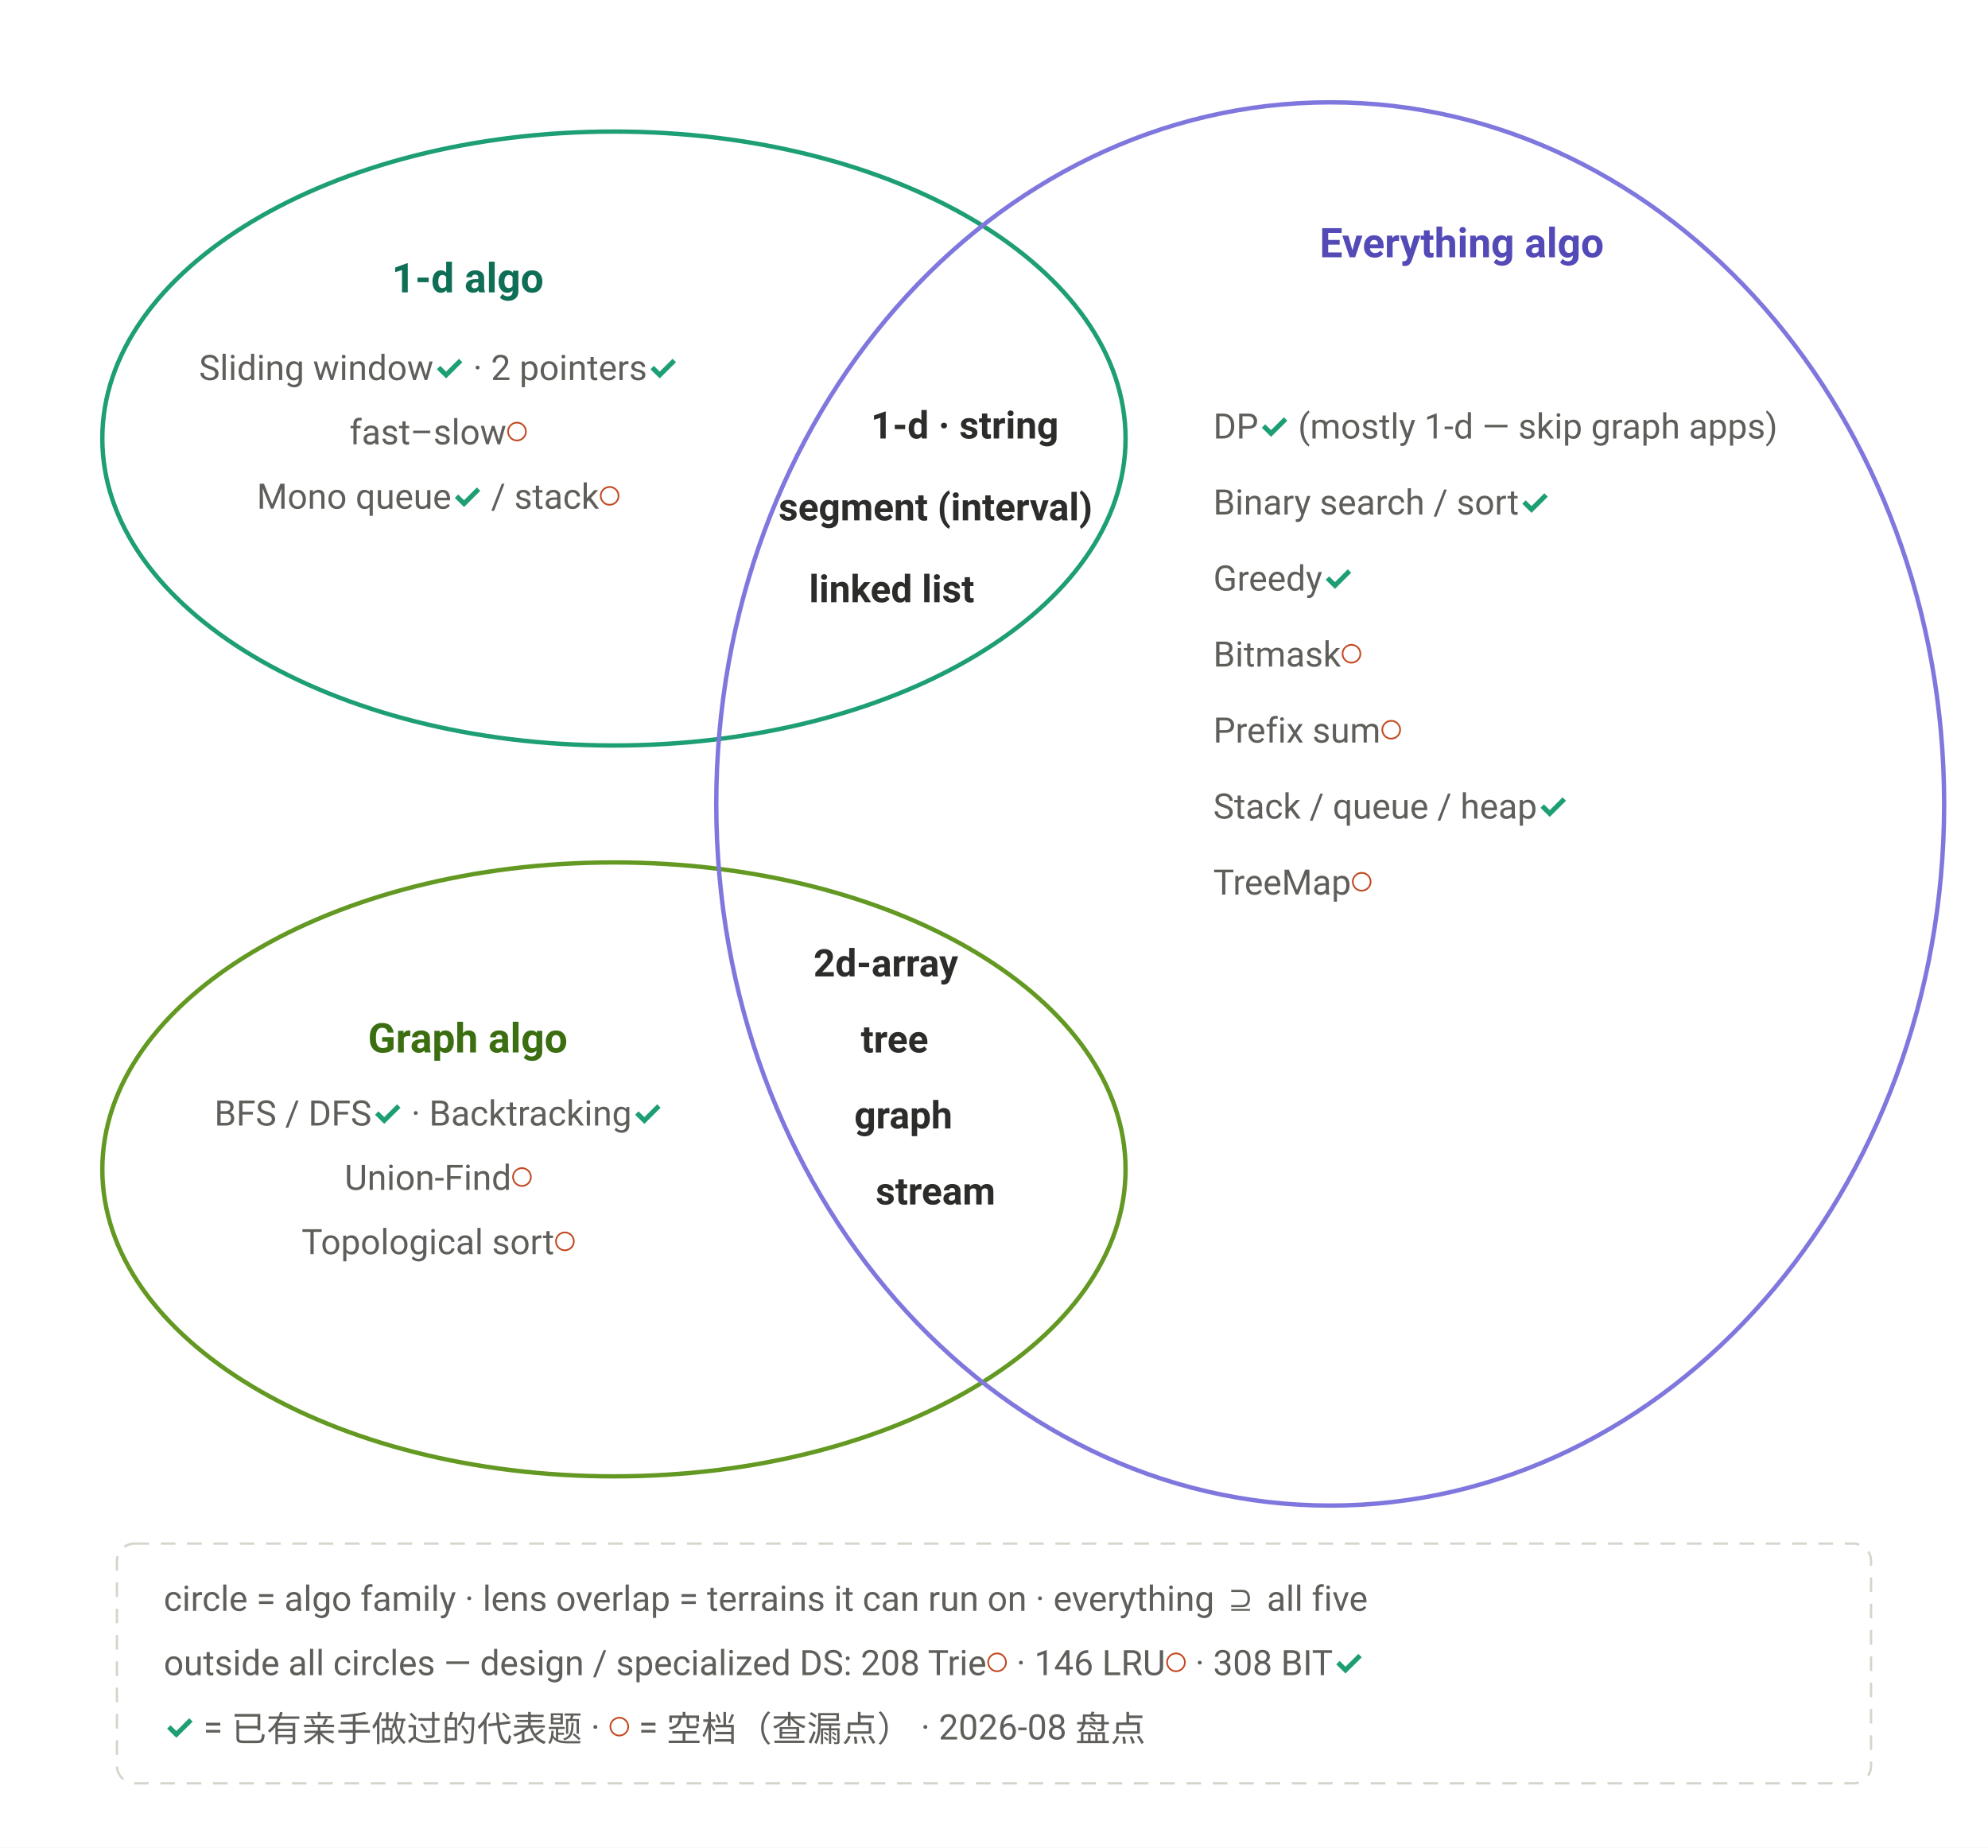
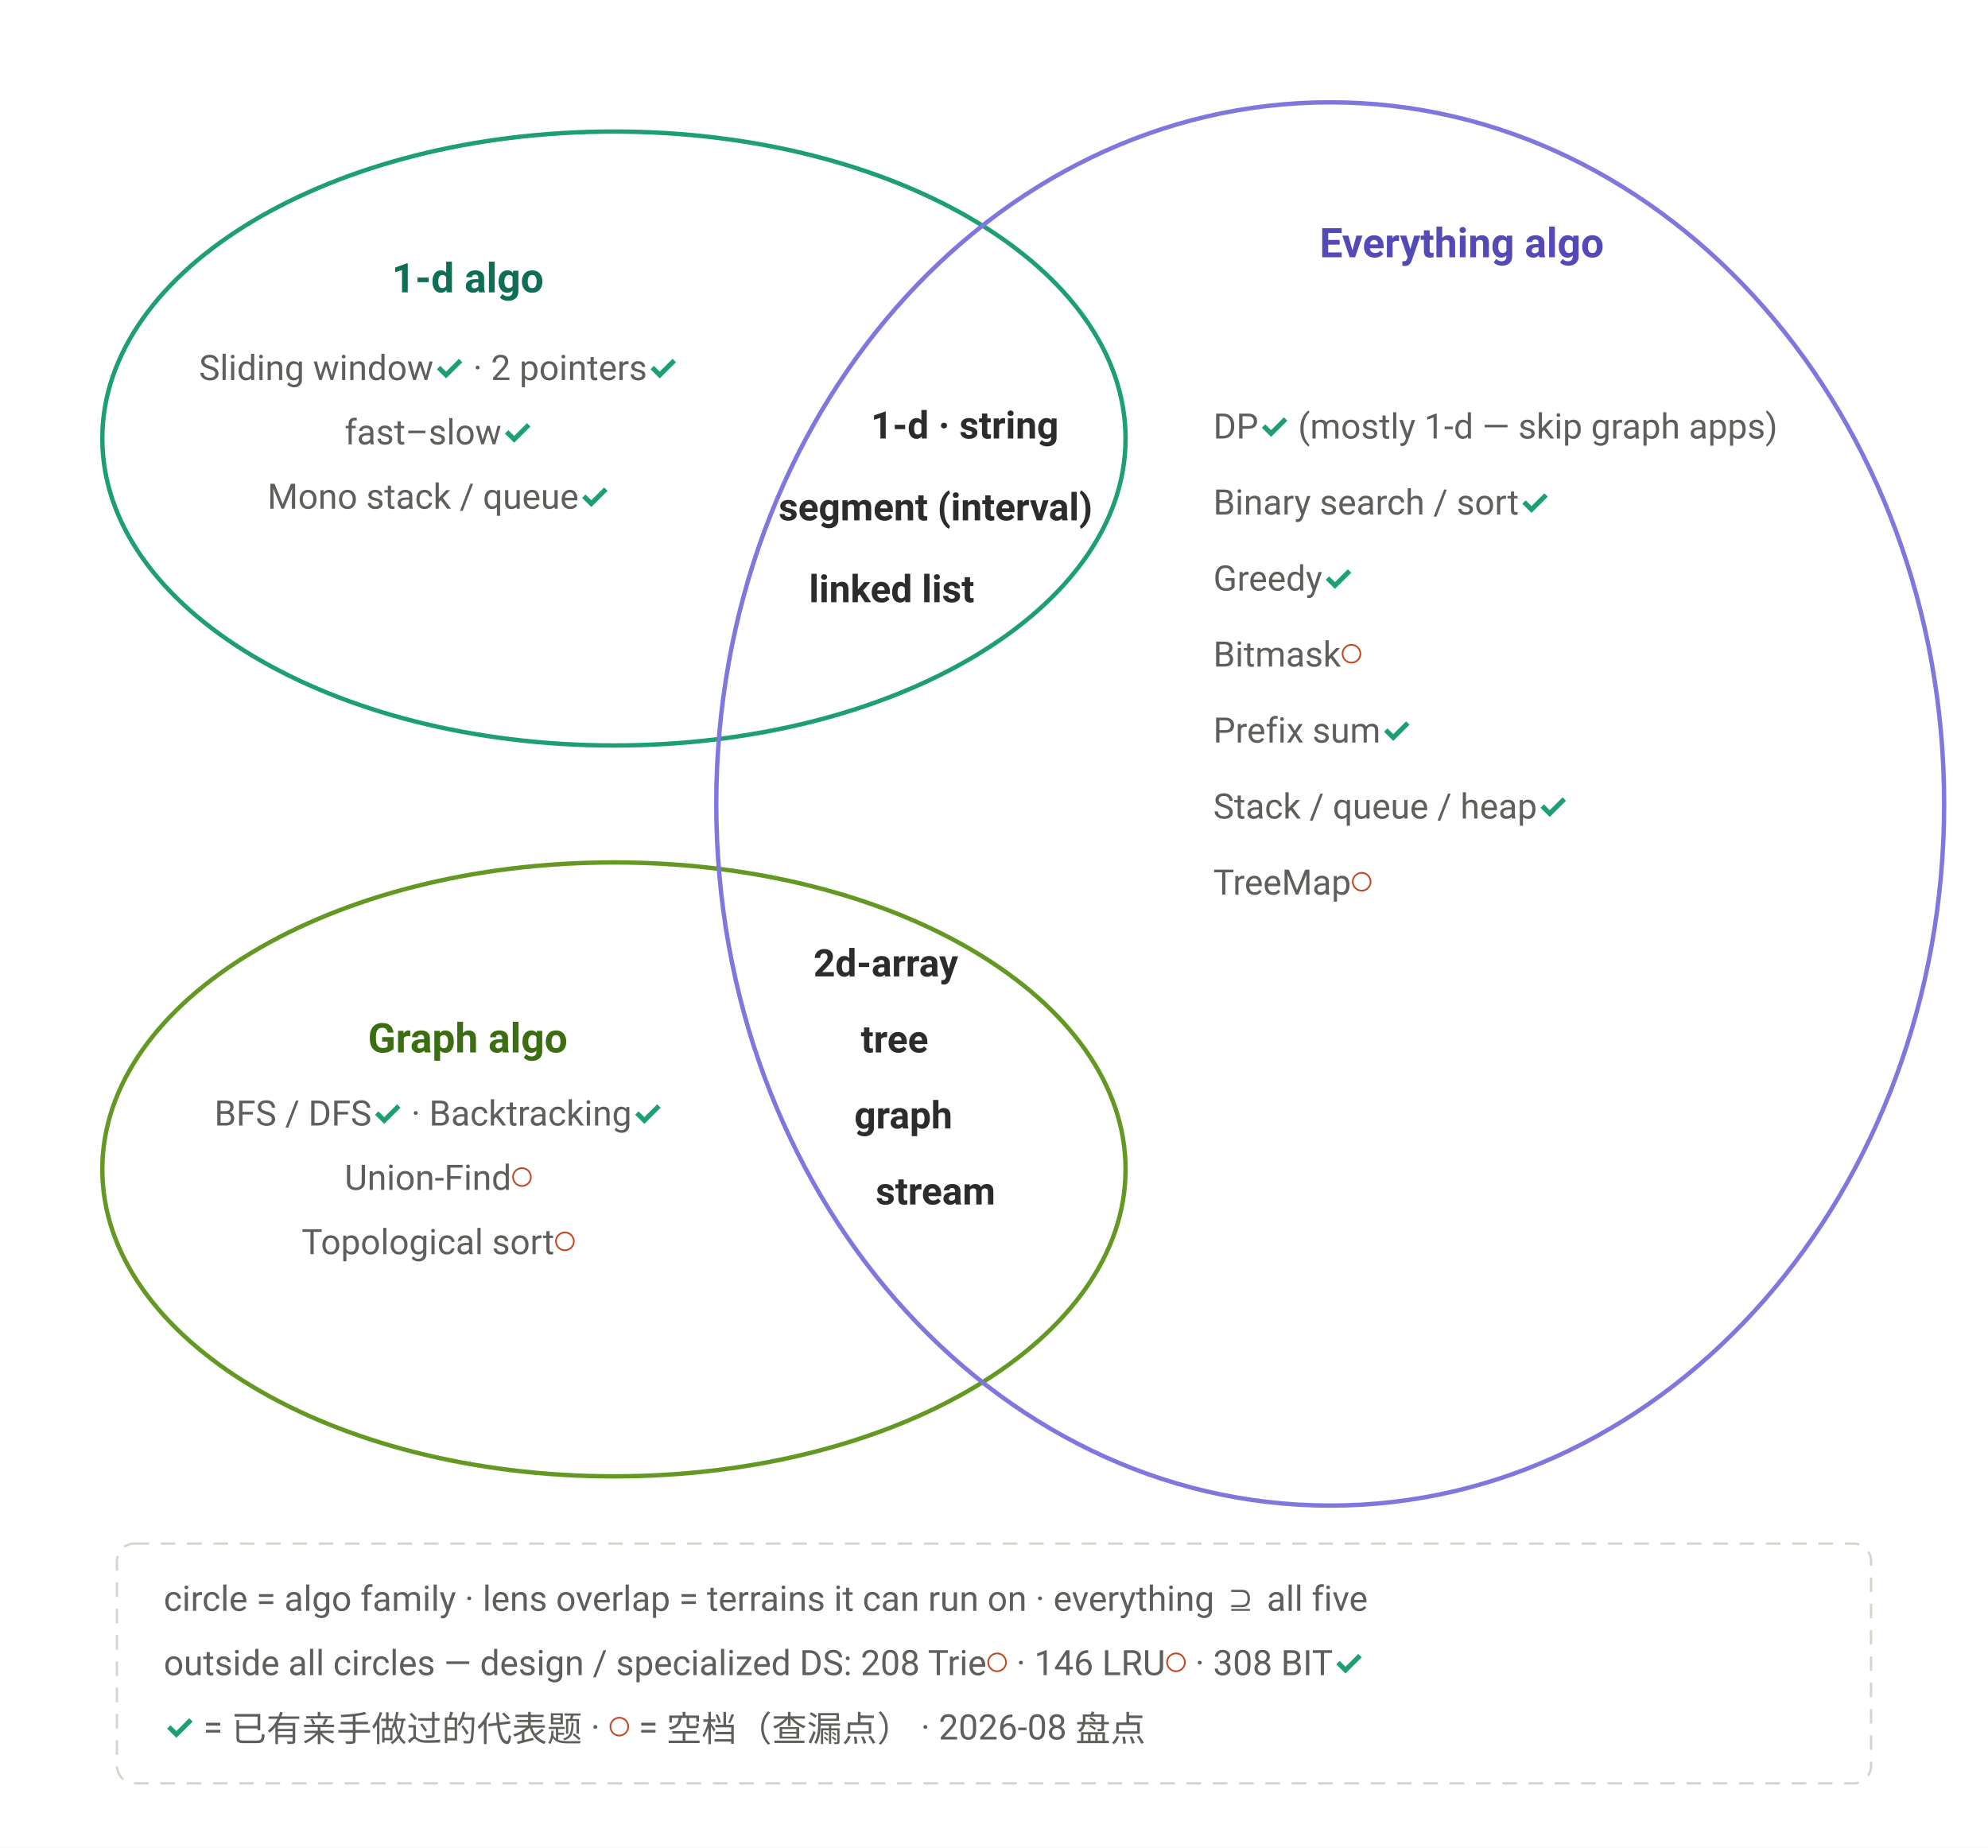
<svg xmlns="http://www.w3.org/2000/svg" viewBox="0 0 680 632" font-family="-apple-system,Segoe UI,Roboto,Helvetica,Arial,sans-serif">
  <rect x="0" y="0" width="680" height="632" fill="#ffffff" />
  <ellipse cx="210" cy="150" rx="175" ry="105" fill="none" stroke="#1D9E75" stroke-width="1.5" />
  <ellipse cx="210" cy="400" rx="175" ry="105" fill="none" stroke="#639922" stroke-width="1.5" />
  <ellipse cx="455" cy="275" rx="210" ry="240" fill="none" stroke="#7F77DD" stroke-width="1.5" />
  <text x="160" y="100" text-anchor="middle" font-size="14" font-weight="600" fill="#0F6E56">1-d algo</text>
  <text x="150" y="130" text-anchor="middle" font-size="12" fill="#5F5E5A">Sliding window<tspan fill="#1D9E75" font-weight="700"> ✓</tspan> · 2 pointers<tspan fill="#1D9E75" font-weight="700"> ✓</tspan>
  </text>
-   <text x="150" y="152" text-anchor="middle" font-size="12" fill="#5F5E5A">fast–slow<tspan fill="#C24A22" font-weight="700"> ○</tspan>
+   <text x="150" y="152" text-anchor="middle" font-size="12" fill="#5F5E5A">fast–slow<tspan fill="#1D9E75" font-weight="700"> ✓</tspan>
  </text>
-   <text x="150" y="174" text-anchor="middle" font-size="12" fill="#5F5E5A">Mono queue<tspan fill="#1D9E75" font-weight="700"> ✓</tspan> / stack<tspan fill="#C24A22" font-weight="700"> ○</tspan>
+   <text x="150" y="174" text-anchor="middle" font-size="12" fill="#5F5E5A">Mono stack / queue<tspan fill="#1D9E75" font-weight="700"> ✓</tspan>
  </text>
  <text x="160" y="360" text-anchor="middle" font-size="14" font-weight="600" fill="#3B6D11">Graph algo</text>
  <text x="150" y="385" text-anchor="middle" font-size="12" fill="#5F5E5A">BFS / DFS<tspan fill="#1D9E75" font-weight="700"> ✓</tspan> · Backtracking<tspan fill="#1D9E75" font-weight="700"> ✓</tspan>
  </text>
  <text x="150" y="407" text-anchor="middle" font-size="12" fill="#5F5E5A">Union-Find<tspan fill="#C24A22" font-weight="700"> ○</tspan>
  </text>
  <text x="150" y="429" text-anchor="middle" font-size="12" fill="#5F5E5A">Topological sort<tspan fill="#C24A22" font-weight="700"> ○</tspan>
  </text>
  <text x="330" y="150" text-anchor="middle" font-size="13" font-weight="600" fill="#2C2C2A">1-d · string</text>
  <text x="320" y="178" text-anchor="middle" font-size="13" font-weight="600" fill="#2C2C2A">segment (interval)</text>
  <text x="305" y="206" text-anchor="middle" font-size="13" font-weight="600" fill="#2C2C2A">linked list</text>
  <text x="303" y="334" text-anchor="middle" font-size="13" font-weight="600" fill="#2C2C2A">2d-array</text>
  <text x="306" y="360" text-anchor="middle" font-size="13" font-weight="600" fill="#2C2C2A">tree</text>
  <text x="309" y="386" text-anchor="middle" font-size="13" font-weight="600" fill="#2C2C2A">graph</text>
  <text x="320" y="412" text-anchor="middle" font-size="13" font-weight="600" fill="#2C2C2A">stream</text>
  <text x="500" y="88" text-anchor="middle" font-size="14" font-weight="600" fill="#534AB7">Everything algo</text>
  <text x="415" y="150" font-size="12" fill="#5F5E5A">DP<tspan fill="#1D9E75" font-weight="700"> ✓</tspan> (mostly 1-d — skip graph apps)</text>
  <text x="415" y="176" font-size="12" fill="#5F5E5A">Binary search / sort<tspan fill="#1D9E75" font-weight="700"> ✓</tspan>
  </text>
  <text x="415" y="202" font-size="12" fill="#5F5E5A">Greedy<tspan fill="#1D9E75" font-weight="700"> ✓</tspan>
  </text>
  <text x="415" y="228" font-size="12" fill="#5F5E5A">Bitmask<tspan fill="#C24A22" font-weight="700"> ○</tspan>
  </text>
-   <text x="415" y="254" font-size="12" fill="#5F5E5A">Prefix sum<tspan fill="#C24A22" font-weight="700"> ○</tspan>
+   <text x="415" y="254" font-size="12" fill="#5F5E5A">Prefix sum<tspan fill="#1D9E75" font-weight="700"> ✓</tspan>
  </text>
  <text x="415" y="280" font-size="12" fill="#5F5E5A">Stack / queue / heap<tspan fill="#1D9E75" font-weight="700"> ✓</tspan>
  </text>
  <text x="415" y="306" font-size="12" fill="#5F5E5A">TreeMap<tspan fill="#C24A22" font-weight="700"> ○</tspan>
  </text>
  <rect x="40" y="528" width="600" height="82" rx="6" fill="none" stroke="#D6D4CB" stroke-width="0.8" stroke-dasharray="5 4" />
  <text x="56" y="551" font-size="12" fill="#5F5E5A">circle = algo family · lens overlap = terrains it can run on · everything ⊇ all five</text>
  <text x="56" y="573" font-size="12" fill="#5F5E5A">outside all circles — design / specialized DS: 208 Trie<tspan fill="#C24A22" font-weight="700"> ○</tspan> · 146 LRU<tspan fill="#C24A22" font-weight="700"> ○</tspan> · 308 BIT<tspan fill="#1D9E75" font-weight="700"> ✓</tspan>
  </text>
  <text x="56" y="595" font-size="12" fill="#5F5E5A">
    <tspan fill="#1D9E75" font-weight="700">✓</tspan> = 已有亲手做过的代表题 · <tspan fill="#C24A22" font-weight="700">○</tspan> = 空档（查漏点） · 2026-08 盘点</text>
</svg>
